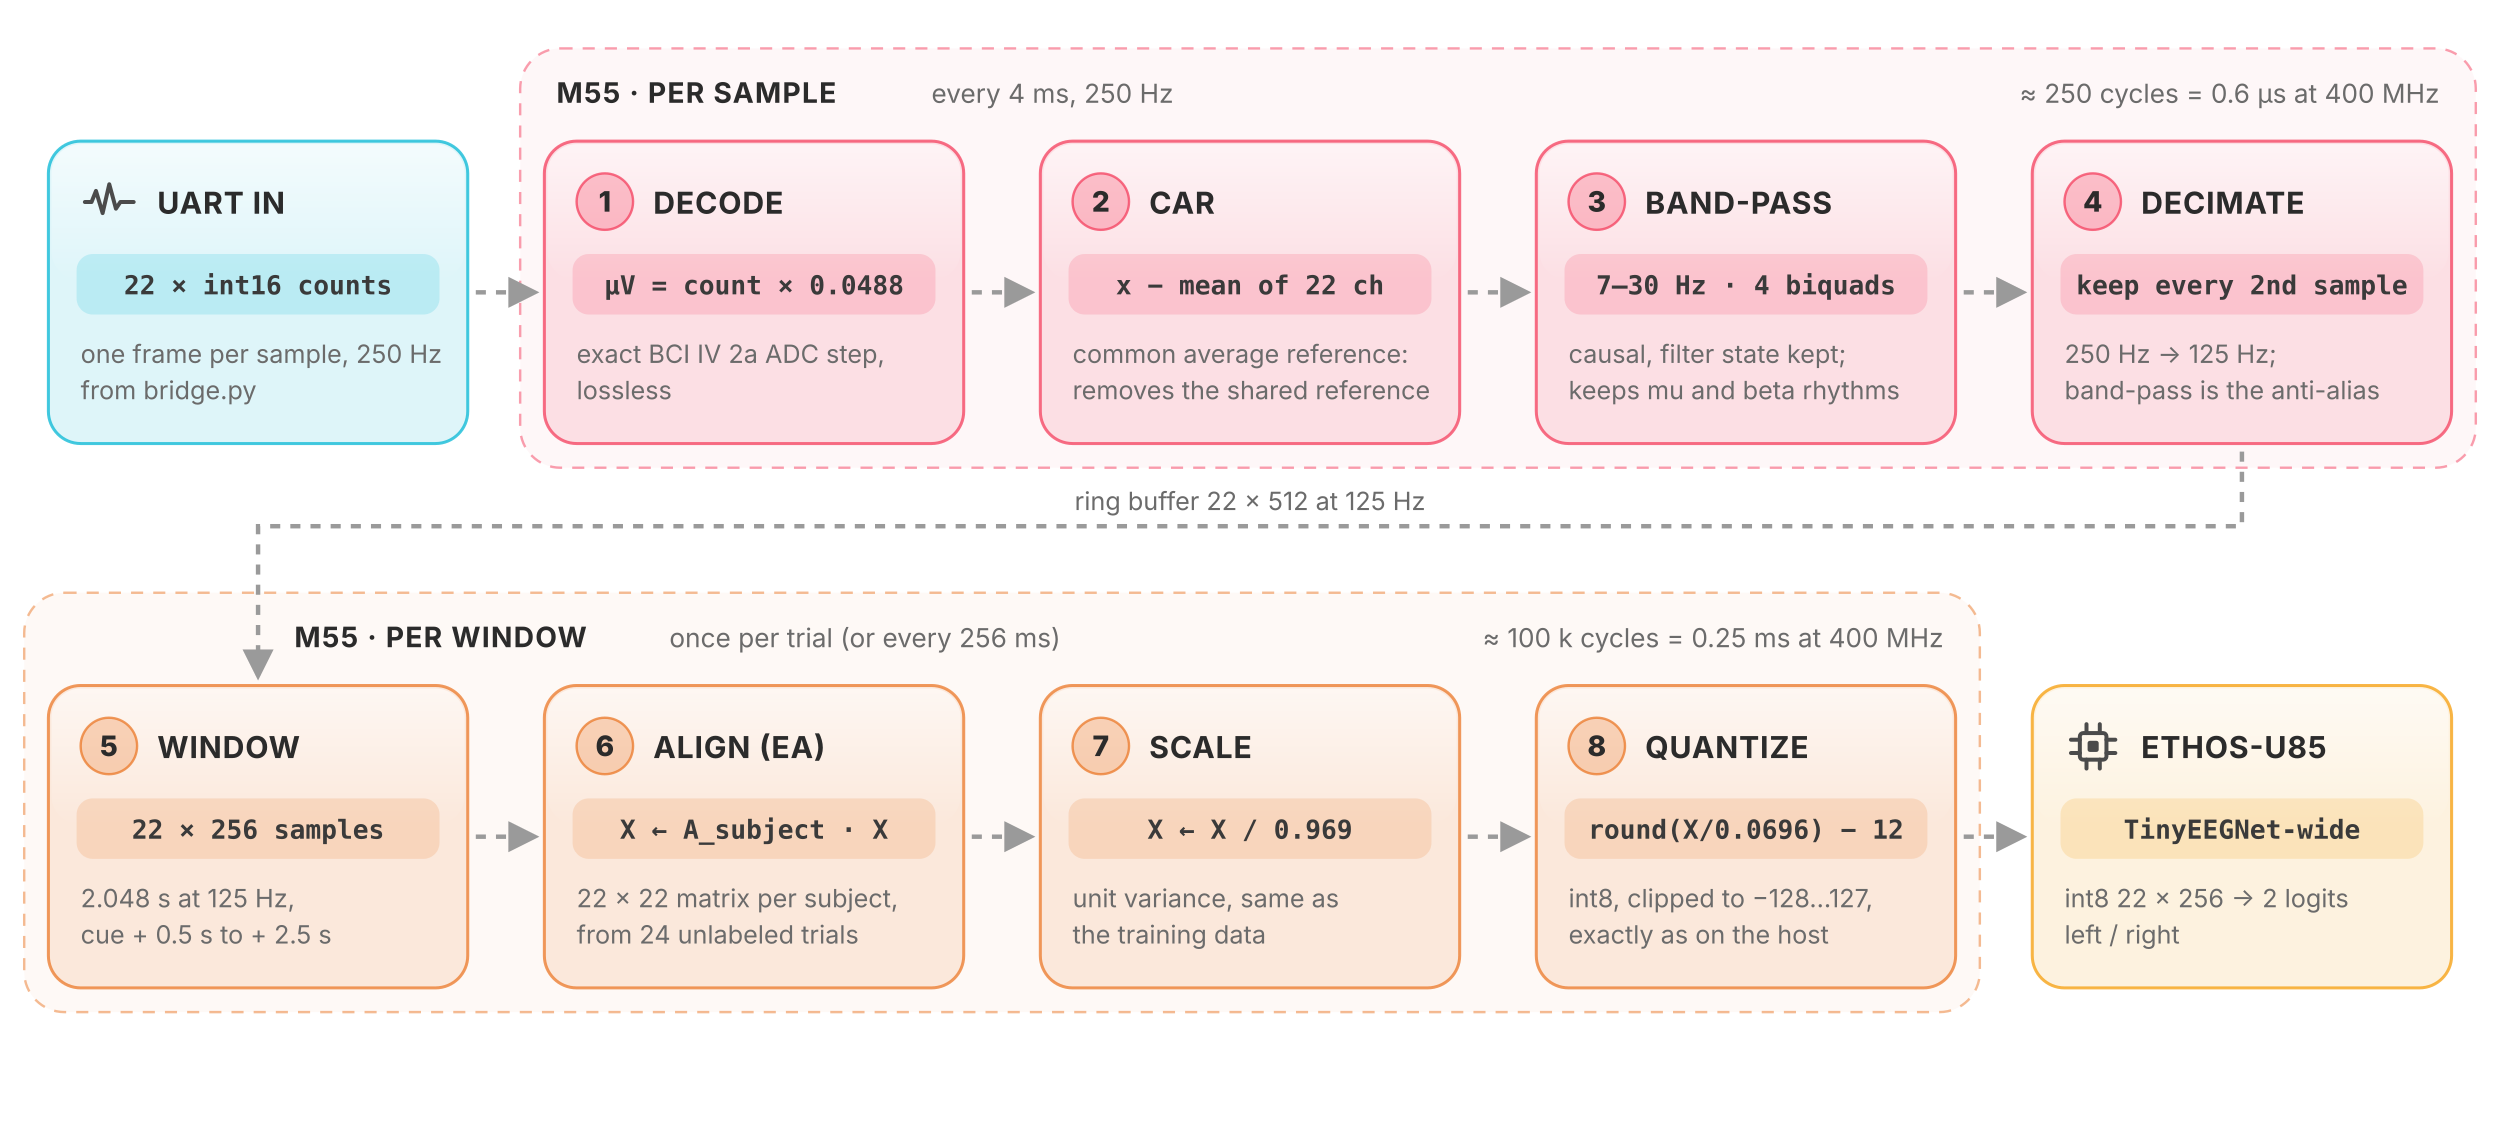
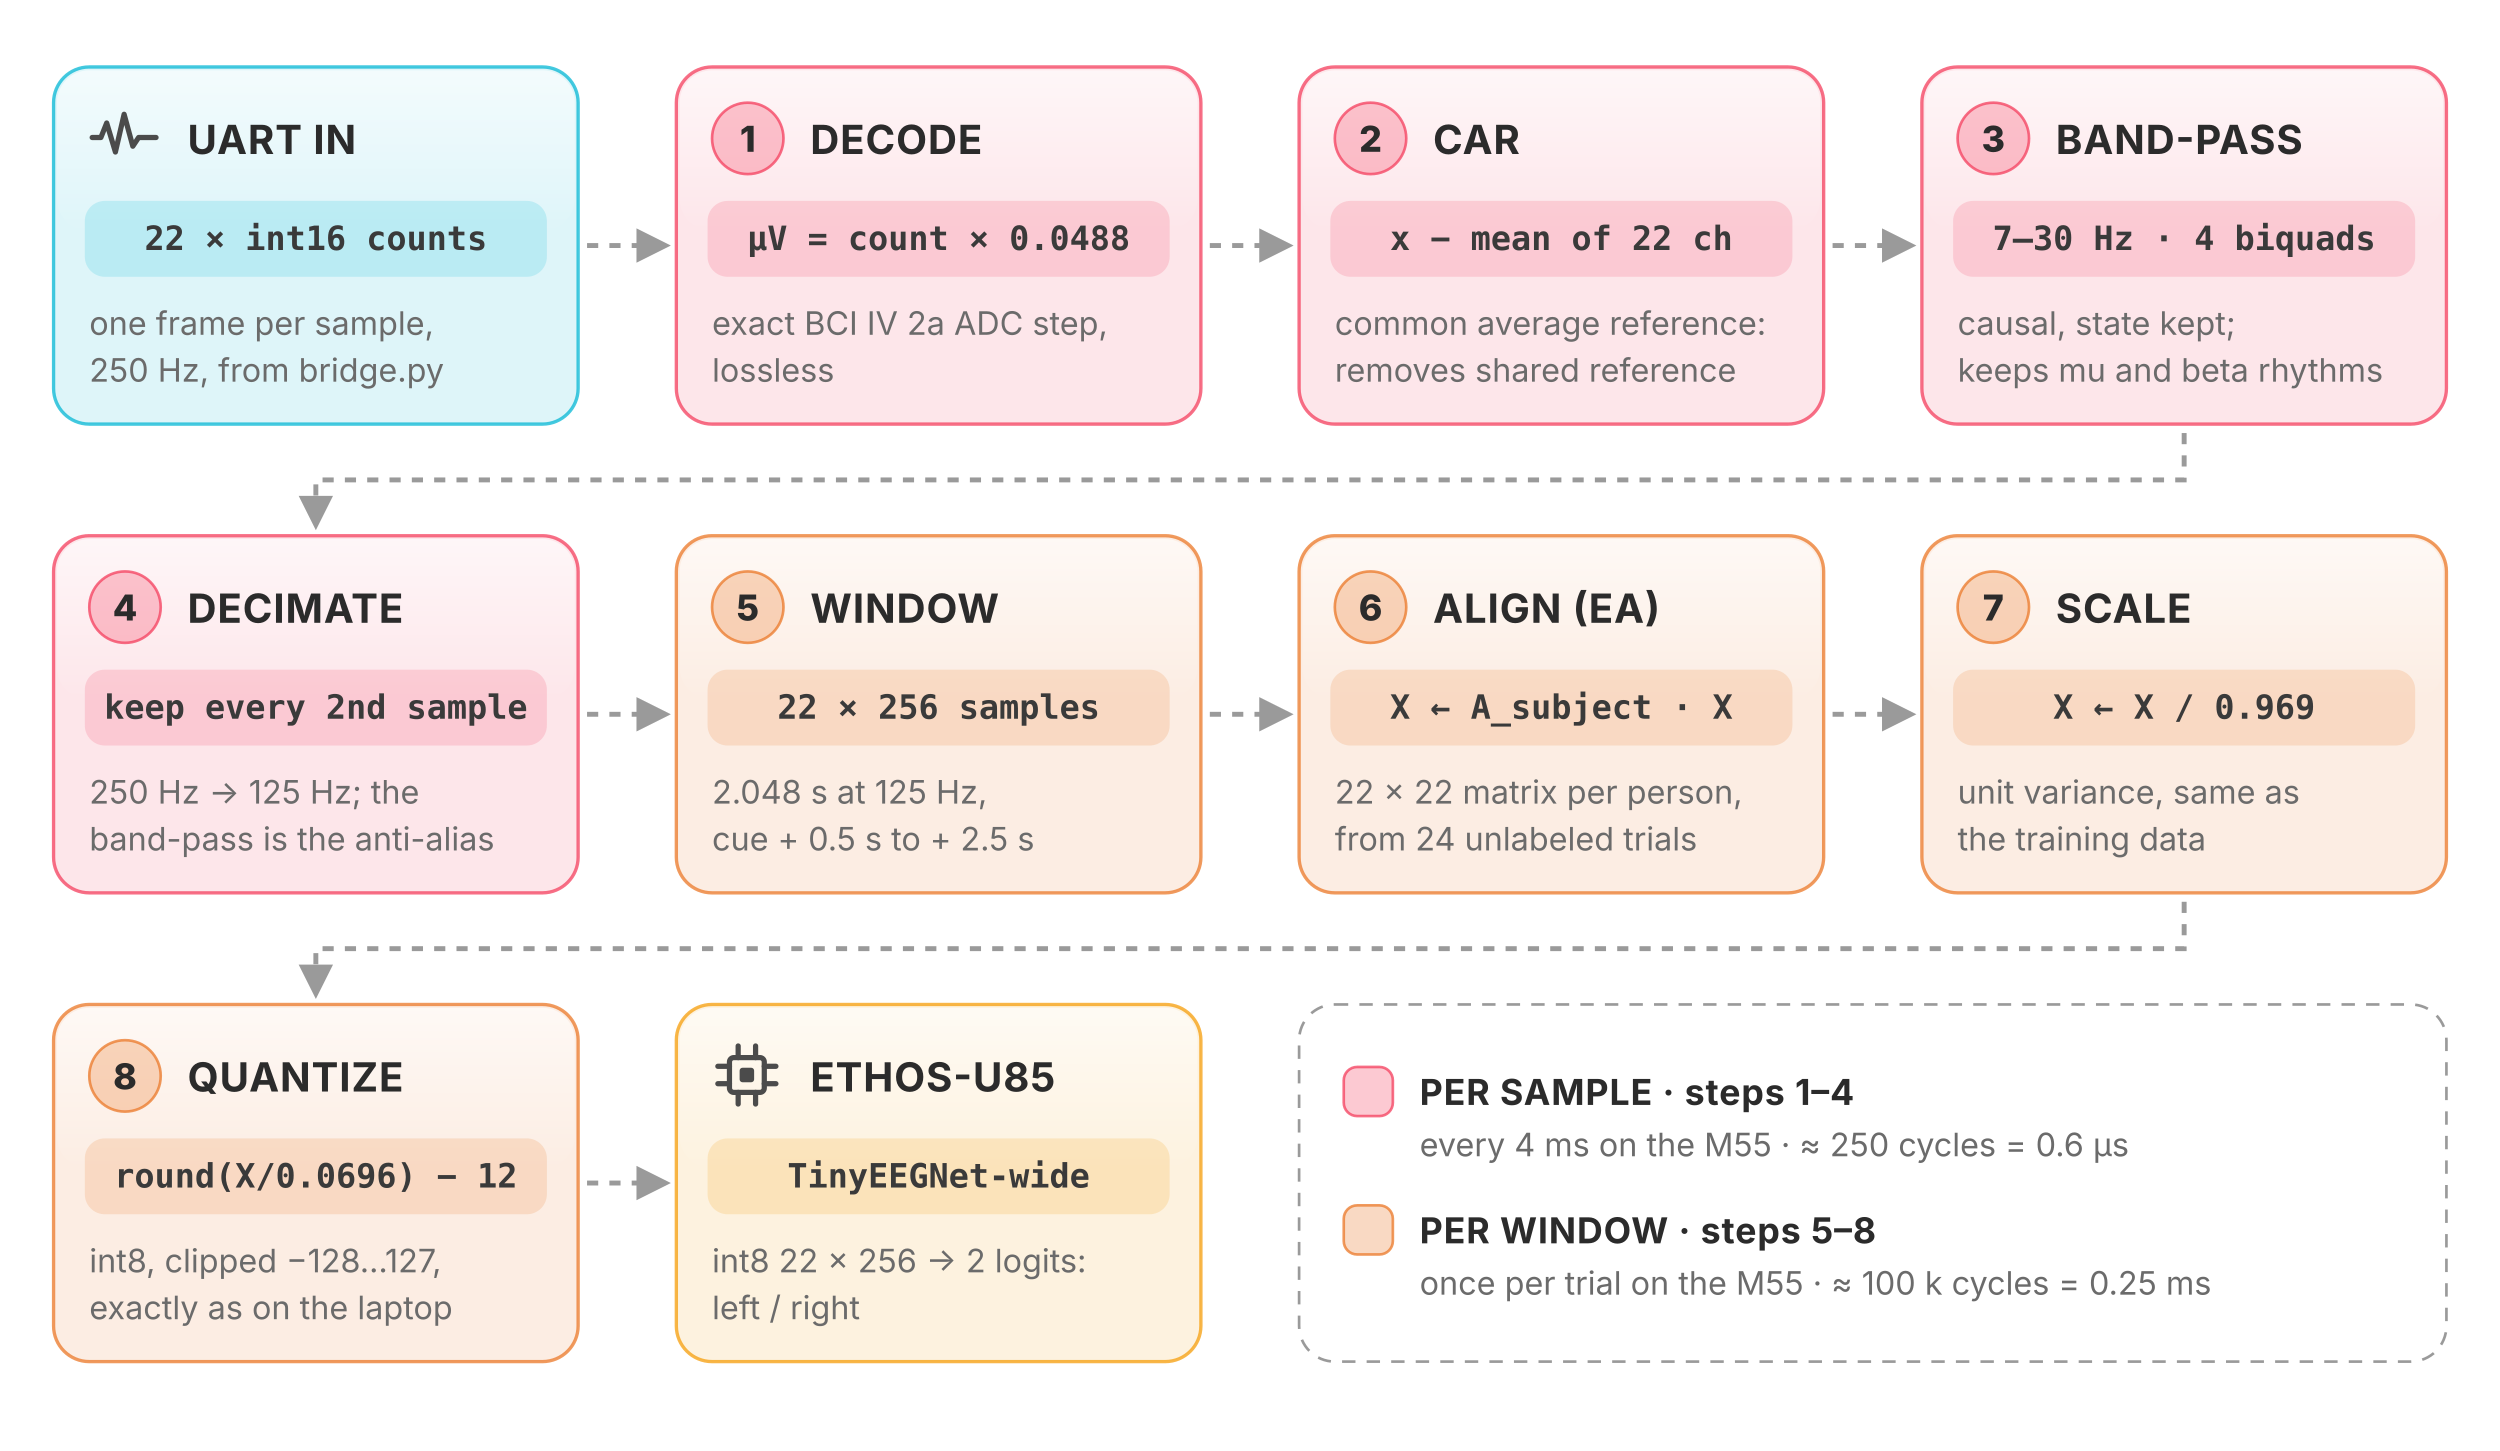
- <svg xmlns="http://www.w3.org/2000/svg" viewBox="0 0 1240 560" width="1240" height="560" font-family="Inter, -apple-system, 'Segoe UI', Helvetica, Arial, sans-serif">
+ <svg xmlns="http://www.w3.org/2000/svg" viewBox="0 0 1120 650" width="1120" height="650" font-family="Inter, -apple-system, 'Segoe UI', Helvetica, Arial, sans-serif">
  <defs>
    <marker id="ah" viewBox="0 0 10 10" refX="9" refY="5" markerWidth="7" markerHeight="7" orient="auto-start-reverse">
      <path d="M0,0 L10,5 L0,10 z" fill="#9a9a9a" />
    </marker>
    <linearGradient id="sheen" x1="0" y1="0" x2="0" y2="1">
      <stop offset="0" stop-color="#ffffff" stop-opacity="0.65" />
      <stop offset="1" stop-color="#ffffff" stop-opacity="0" />
    </linearGradient>
  </defs>
-   <rect x="258" y="24" width="970" height="208" rx="20" fill="rgba(244,63,94,0.04)" stroke="rgba(244,63,94,0.5)" stroke-width="1.2" stroke-dasharray="6 5" />
-   <text x="276" y="51" font-size="14" font-weight="700" letter-spacing="0.6" fill="#2b2b2b">M55 · PER SAMPLE</text>
-   <text x="462" y="51" font-size="13" fill="#6b6b6b">every 4 ms, 250 Hz</text>
-   <text x="1210" y="51" font-size="13" text-anchor="end" fill="#6b6b6b">≈ 250 cycles = 0.6 µs at 400 MHz</text>
-   <rect x="12" y="294" width="970" height="208" rx="20" fill="rgba(234,120,40,0.04)" stroke="rgba(234,120,40,0.5)" stroke-width="1.2" stroke-dasharray="6 5" />
-   <text x="146.0" y="321" font-size="14" font-weight="700" letter-spacing="0.6" fill="#2b2b2b">M55 · PER WINDOW</text>
-   <text x="332.0" y="321" font-size="13" fill="#6b6b6b">once per trial (or every 256 ms)</text>
-   <text x="964" y="321" font-size="13" text-anchor="end" fill="#6b6b6b">≈ 100 k cycles = 0.25 ms at 400 MHz</text>
-   <rect x="24" y="70" width="208" height="150" rx="16" fill="rgba(6,182,212,0.13)" stroke="rgba(6,182,212,0.75)" stroke-width="1.5" />
-   <rect x="25.5" y="71.5" width="205" height="67.5" rx="14.5" fill="url(#sheen)" />
-   <g transform="translate(41,87) scale(1.1)" fill="none" stroke="#4b4b4b" stroke-width="1.8" stroke-linecap="round" stroke-linejoin="round">
+   <rect x="24" y="30" width="235" height="160" rx="16" fill="rgba(6,182,212,0.13)" stroke="rgba(6,182,212,0.75)" stroke-width="1.5" />
+   <rect x="25.5" y="31.5" width="232" height="72.0" rx="14.5" fill="url(#sheen)" />
+   <g transform="translate(40,46) scale(1.3)" fill="none" stroke="#4b4b4b" stroke-width="1.8" stroke-linecap="round" stroke-linejoin="round">
    <path d="M1 12h3l2-5 3 10 3-13 3 11 2-3h6" stroke-dasharray="56 56">
      <animate attributeName="stroke-dashoffset" values="0;-112" dur="2.4s" repeatCount="indefinite" />
    </path>
  </g>
-   <text x="78" y="106" font-size="15" font-weight="700" letter-spacing="0.4" fill="#2b2b2b">UART IN</text>
-   <rect x="38" y="126" width="180" height="30" rx="8" fill="rgba(6,182,212,0.17)" />
-   <text x="128.0" y="146" font-size="13" font-weight="600" text-anchor="middle" font-family="ui-monospace, SFMono-Regular, Menlo, Consolas, monospace" fill="#3a3a3a">22 × int16 counts</text>
-   <text x="40" y="180" font-size="12.5" fill="#6b6b6b">one frame per sample, 250 Hz</text>
-   <text x="40" y="198" font-size="12.5" fill="#6b6b6b">from bridge.py</text>
-   <rect x="270" y="70" width="208" height="150" rx="16" fill="rgba(244,63,94,0.13)" stroke="rgba(244,63,94,0.75)" stroke-width="1.5" />
-   <rect x="271.5" y="71.5" width="205" height="67.5" rx="14.5" fill="url(#sheen)" />
-   <circle cx="300" cy="100" r="14" fill="rgba(244,63,94,0.28)" stroke="rgba(244,63,94,0.75)" stroke-width="1.2" />
-   <text x="300" y="105" font-size="14" font-weight="800" text-anchor="middle" fill="#2b2b2b">1</text>
-   <text x="324" y="106" font-size="15" font-weight="700" letter-spacing="0.4" fill="#2b2b2b">DECODE</text>
-   <rect x="284" y="126" width="180" height="30" rx="8" fill="rgba(244,63,94,0.17)" />
-   <text x="374.0" y="146" font-size="13" font-weight="600" text-anchor="middle" font-family="ui-monospace, SFMono-Regular, Menlo, Consolas, monospace" fill="#3a3a3a">µV = count × 0.0488</text>
-   <text x="286" y="180" font-size="12.5" fill="#6b6b6b">exact BCI IV 2a ADC step,</text>
-   <text x="286" y="198" font-size="12.5" fill="#6b6b6b">lossless</text>
-   <rect x="516" y="70" width="208" height="150" rx="16" fill="rgba(244,63,94,0.13)" stroke="rgba(244,63,94,0.75)" stroke-width="1.5" />
-   <rect x="517.5" y="71.5" width="205" height="67.5" rx="14.5" fill="url(#sheen)" />
-   <circle cx="546" cy="100" r="14" fill="rgba(244,63,94,0.28)" stroke="rgba(244,63,94,0.75)" stroke-width="1.2" />
-   <text x="546" y="105" font-size="14" font-weight="800" text-anchor="middle" fill="#2b2b2b">2</text>
-   <text x="570" y="106" font-size="15" font-weight="700" letter-spacing="0.4" fill="#2b2b2b">CAR</text>
-   <rect x="530" y="126" width="180" height="30" rx="8" fill="rgba(244,63,94,0.17)" />
-   <text x="620.0" y="146" font-size="13" font-weight="600" text-anchor="middle" font-family="ui-monospace, SFMono-Regular, Menlo, Consolas, monospace" fill="#3a3a3a">x − mean of 22 ch</text>
-   <text x="532" y="180" font-size="12.5" fill="#6b6b6b">common average reference:</text>
-   <text x="532" y="198" font-size="12.5" fill="#6b6b6b">removes the shared reference</text>
-   <rect x="762" y="70" width="208" height="150" rx="16" fill="rgba(244,63,94,0.13)" stroke="rgba(244,63,94,0.75)" stroke-width="1.5" />
-   <rect x="763.5" y="71.5" width="205" height="67.5" rx="14.5" fill="url(#sheen)" />
-   <circle cx="792" cy="100" r="14" fill="rgba(244,63,94,0.28)" stroke="rgba(244,63,94,0.75)" stroke-width="1.2" />
-   <text x="792" y="105" font-size="14" font-weight="800" text-anchor="middle" fill="#2b2b2b">3</text>
-   <text x="816" y="106" font-size="15" font-weight="700" letter-spacing="0.4" fill="#2b2b2b">BAND-PASS</text>
-   <rect x="776" y="126" width="180" height="30" rx="8" fill="rgba(244,63,94,0.17)" />
-   <text x="866.0" y="146" font-size="13" font-weight="600" text-anchor="middle" font-family="ui-monospace, SFMono-Regular, Menlo, Consolas, monospace" fill="#3a3a3a">7–30 Hz · 4 biquads</text>
-   <text x="778" y="180" font-size="12.5" fill="#6b6b6b">causal, filter state kept;</text>
-   <text x="778" y="198" font-size="12.5" fill="#6b6b6b">keeps mu and beta rhythms</text>
-   <rect x="1008" y="70" width="208" height="150" rx="16" fill="rgba(244,63,94,0.13)" stroke="rgba(244,63,94,0.75)" stroke-width="1.5" />
-   <rect x="1009.5" y="71.5" width="205" height="67.5" rx="14.5" fill="url(#sheen)" />
-   <circle cx="1038" cy="100" r="14" fill="rgba(244,63,94,0.28)" stroke="rgba(244,63,94,0.75)" stroke-width="1.2" />
-   <text x="1038" y="105" font-size="14" font-weight="800" text-anchor="middle" fill="#2b2b2b">4</text>
-   <text x="1062" y="106" font-size="15" font-weight="700" letter-spacing="0.4" fill="#2b2b2b">DECIMATE</text>
-   <rect x="1022" y="126" width="180" height="30" rx="8" fill="rgba(244,63,94,0.17)" />
-   <text x="1112.0" y="146" font-size="13" font-weight="600" text-anchor="middle" font-family="ui-monospace, SFMono-Regular, Menlo, Consolas, monospace" fill="#3a3a3a">keep every 2nd sample</text>
-   <text x="1024" y="180" font-size="12.5" fill="#6b6b6b">250 Hz → 125 Hz;</text>
-   <text x="1024" y="198" font-size="12.5" fill="#6b6b6b">band-pass is the anti-alias</text>
-   <rect x="24" y="340" width="208" height="150" rx="16" fill="rgba(234,120,40,0.13)" stroke="rgba(234,120,40,0.75)" stroke-width="1.5" />
-   <rect x="25.5" y="341.5" width="205" height="67.5" rx="14.5" fill="url(#sheen)" />
-   <circle cx="54" cy="370" r="14" fill="rgba(234,120,40,0.28)" stroke="rgba(234,120,40,0.75)" stroke-width="1.2" />
-   <text x="54" y="375" font-size="14" font-weight="800" text-anchor="middle" fill="#2b2b2b">5</text>
-   <text x="78" y="376" font-size="15" font-weight="700" letter-spacing="0.4" fill="#2b2b2b">WINDOW</text>
-   <rect x="38" y="396" width="180" height="30" rx="8" fill="rgba(234,120,40,0.17)" />
-   <text x="128.0" y="416" font-size="13" font-weight="600" text-anchor="middle" font-family="ui-monospace, SFMono-Regular, Menlo, Consolas, monospace" fill="#3a3a3a">22 × 256 samples</text>
-   <text x="40" y="450" font-size="12.5" fill="#6b6b6b">2.048 s at 125 Hz,</text>
-   <text x="40" y="468" font-size="12.5" fill="#6b6b6b">cue + 0.5 s to + 2.5 s</text>
-   <rect x="270" y="340" width="208" height="150" rx="16" fill="rgba(234,120,40,0.13)" stroke="rgba(234,120,40,0.75)" stroke-width="1.5" />
-   <rect x="271.5" y="341.5" width="205" height="67.5" rx="14.5" fill="url(#sheen)" />
-   <circle cx="300" cy="370" r="14" fill="rgba(234,120,40,0.28)" stroke="rgba(234,120,40,0.75)" stroke-width="1.2" />
-   <text x="300" y="375" font-size="14" font-weight="800" text-anchor="middle" fill="#2b2b2b">6</text>
-   <text x="324" y="376" font-size="15" font-weight="700" letter-spacing="0.4" fill="#2b2b2b">ALIGN (EA)</text>
-   <rect x="284" y="396" width="180" height="30" rx="8" fill="rgba(234,120,40,0.17)" />
-   <text x="374.0" y="416" font-size="13" font-weight="600" text-anchor="middle" font-family="ui-monospace, SFMono-Regular, Menlo, Consolas, monospace" fill="#3a3a3a">X ← A_subject · X</text>
-   <text x="286" y="450" font-size="12.5" fill="#6b6b6b">22 × 22 matrix per subject,</text>
-   <text x="286" y="468" font-size="12.5" fill="#6b6b6b">from 24 unlabeled trials</text>
-   <rect x="516" y="340" width="208" height="150" rx="16" fill="rgba(234,120,40,0.13)" stroke="rgba(234,120,40,0.75)" stroke-width="1.5" />
-   <rect x="517.5" y="341.5" width="205" height="67.5" rx="14.5" fill="url(#sheen)" />
-   <circle cx="546" cy="370" r="14" fill="rgba(234,120,40,0.28)" stroke="rgba(234,120,40,0.75)" stroke-width="1.2" />
-   <text x="546" y="375" font-size="14" font-weight="800" text-anchor="middle" fill="#2b2b2b">7</text>
-   <text x="570" y="376" font-size="15" font-weight="700" letter-spacing="0.4" fill="#2b2b2b">SCALE</text>
-   <rect x="530" y="396" width="180" height="30" rx="8" fill="rgba(234,120,40,0.17)" />
-   <text x="620.0" y="416" font-size="13" font-weight="600" text-anchor="middle" font-family="ui-monospace, SFMono-Regular, Menlo, Consolas, monospace" fill="#3a3a3a">X ← X / 0.969</text>
-   <text x="532" y="450" font-size="12.5" fill="#6b6b6b">unit variance, same as</text>
-   <text x="532" y="468" font-size="12.5" fill="#6b6b6b">the training data</text>
-   <rect x="762" y="340" width="208" height="150" rx="16" fill="rgba(234,120,40,0.13)" stroke="rgba(234,120,40,0.75)" stroke-width="1.5" />
-   <rect x="763.5" y="341.5" width="205" height="67.5" rx="14.5" fill="url(#sheen)" />
-   <circle cx="792" cy="370" r="14" fill="rgba(234,120,40,0.28)" stroke="rgba(234,120,40,0.75)" stroke-width="1.2" />
-   <text x="792" y="375" font-size="14" font-weight="800" text-anchor="middle" fill="#2b2b2b">8</text>
-   <text x="816" y="376" font-size="15" font-weight="700" letter-spacing="0.4" fill="#2b2b2b">QUANTIZE</text>
-   <rect x="776" y="396" width="180" height="30" rx="8" fill="rgba(234,120,40,0.17)" />
-   <text x="866.0" y="416" font-size="13" font-weight="600" text-anchor="middle" font-family="ui-monospace, SFMono-Regular, Menlo, Consolas, monospace" fill="#3a3a3a">round(X/0.0696) − 12</text>
-   <text x="778" y="450" font-size="12.5" fill="#6b6b6b">int8, clipped to −128…127,</text>
-   <text x="778" y="468" font-size="12.5" fill="#6b6b6b">exactly as on the host</text>
-   <rect x="1008" y="340" width="208" height="150" rx="16" fill="rgba(245,158,11,0.13)" stroke="rgba(245,158,11,0.75)" stroke-width="1.5" />
-   <rect x="1009.5" y="341.5" width="205" height="67.5" rx="14.5" fill="url(#sheen)" />
-   <g transform="translate(1025,357) scale(1.1)" fill="none" stroke="#4b4b4b" stroke-width="1.8" stroke-linecap="round" stroke-linejoin="round">
+   <text x="84" y="69" font-size="18" font-weight="700" letter-spacing="0.4" fill="#2b2b2b">UART IN</text>
+   <rect x="38" y="90" width="207" height="34" rx="9" fill="rgba(6,182,212,0.17)" />
+   <text x="141.5" y="112" font-size="15" font-weight="600" text-anchor="middle" font-family="ui-monospace, SFMono-Regular, Menlo, Consolas, monospace" fill="#3a3a3a">22 × int16 counts</text>
+   <text x="40" y="150" font-size="14.5" fill="#6b6b6b">one frame per sample,</text>
+   <text x="40" y="171" font-size="14.5" fill="#6b6b6b">250 Hz, from bridge.py</text>
+   <rect x="303" y="30" width="235" height="160" rx="16" fill="rgba(244,63,94,0.13)" stroke="rgba(244,63,94,0.75)" stroke-width="1.5" />
+   <rect x="304.5" y="31.5" width="232" height="72.0" rx="14.5" fill="url(#sheen)" />
+   <circle cx="335" cy="62" r="16" fill="rgba(244,63,94,0.28)" stroke="rgba(244,63,94,0.75)" stroke-width="1.2" />
+   <text x="335" y="68" font-size="16" font-weight="800" text-anchor="middle" fill="#2b2b2b">1</text>
+   <text x="363" y="69" font-size="18" font-weight="700" letter-spacing="0.4" fill="#2b2b2b">DECODE</text>
+   <rect x="317" y="90" width="207" height="34" rx="9" fill="rgba(244,63,94,0.17)" />
+   <text x="420.5" y="112" font-size="15" font-weight="600" text-anchor="middle" font-family="ui-monospace, SFMono-Regular, Menlo, Consolas, monospace" fill="#3a3a3a">µV = count × 0.0488</text>
+   <text x="319" y="150" font-size="14.5" fill="#6b6b6b">exact BCI IV 2a ADC step,</text>
+   <text x="319" y="171" font-size="14.5" fill="#6b6b6b">lossless</text>
+   <rect x="582" y="30" width="235" height="160" rx="16" fill="rgba(244,63,94,0.13)" stroke="rgba(244,63,94,0.75)" stroke-width="1.5" />
+   <rect x="583.5" y="31.5" width="232" height="72.0" rx="14.5" fill="url(#sheen)" />
+   <circle cx="614" cy="62" r="16" fill="rgba(244,63,94,0.28)" stroke="rgba(244,63,94,0.75)" stroke-width="1.2" />
+   <text x="614" y="68" font-size="16" font-weight="800" text-anchor="middle" fill="#2b2b2b">2</text>
+   <text x="642" y="69" font-size="18" font-weight="700" letter-spacing="0.4" fill="#2b2b2b">CAR</text>
+   <rect x="596" y="90" width="207" height="34" rx="9" fill="rgba(244,63,94,0.17)" />
+   <text x="699.5" y="112" font-size="15" font-weight="600" text-anchor="middle" font-family="ui-monospace, SFMono-Regular, Menlo, Consolas, monospace" fill="#3a3a3a">x − mean of 22 ch</text>
+   <text x="598" y="150" font-size="14.5" fill="#6b6b6b">common average reference:</text>
+   <text x="598" y="171" font-size="14.5" fill="#6b6b6b">removes shared reference</text>
+   <rect x="861" y="30" width="235" height="160" rx="16" fill="rgba(244,63,94,0.13)" stroke="rgba(244,63,94,0.75)" stroke-width="1.5" />
+   <rect x="862.5" y="31.5" width="232" height="72.0" rx="14.5" fill="url(#sheen)" />
+   <circle cx="893" cy="62" r="16" fill="rgba(244,63,94,0.28)" stroke="rgba(244,63,94,0.75)" stroke-width="1.2" />
+   <text x="893" y="68" font-size="16" font-weight="800" text-anchor="middle" fill="#2b2b2b">3</text>
+   <text x="921" y="69" font-size="18" font-weight="700" letter-spacing="0.4" fill="#2b2b2b">BAND-PASS</text>
+   <rect x="875" y="90" width="207" height="34" rx="9" fill="rgba(244,63,94,0.17)" />
+   <text x="978.5" y="112" font-size="15" font-weight="600" text-anchor="middle" font-family="ui-monospace, SFMono-Regular, Menlo, Consolas, monospace" fill="#3a3a3a">7–30 Hz · 4 biquads</text>
+   <text x="877" y="150" font-size="14.5" fill="#6b6b6b">causal, state kept;</text>
+   <text x="877" y="171" font-size="14.5" fill="#6b6b6b">keeps mu and beta rhythms</text>
+   <rect x="24" y="240" width="235" height="160" rx="16" fill="rgba(244,63,94,0.13)" stroke="rgba(244,63,94,0.75)" stroke-width="1.5" />
+   <rect x="25.5" y="241.5" width="232" height="72.0" rx="14.5" fill="url(#sheen)" />
+   <circle cx="56" cy="272" r="16" fill="rgba(244,63,94,0.28)" stroke="rgba(244,63,94,0.75)" stroke-width="1.2" />
+   <text x="56" y="278" font-size="16" font-weight="800" text-anchor="middle" fill="#2b2b2b">4</text>
+   <text x="84" y="279" font-size="18" font-weight="700" letter-spacing="0.4" fill="#2b2b2b">DECIMATE</text>
+   <rect x="38" y="300" width="207" height="34" rx="9" fill="rgba(244,63,94,0.17)" />
+   <text x="141.5" y="322" font-size="15" font-weight="600" text-anchor="middle" font-family="ui-monospace, SFMono-Regular, Menlo, Consolas, monospace" fill="#3a3a3a">keep every 2nd sample</text>
+   <text x="40" y="360" font-size="14.5" fill="#6b6b6b">250 Hz → 125 Hz; the</text>
+   <text x="40" y="381" font-size="14.5" fill="#6b6b6b">band-pass is the anti-alias</text>
+   <rect x="303" y="240" width="235" height="160" rx="16" fill="rgba(234,120,40,0.13)" stroke="rgba(234,120,40,0.75)" stroke-width="1.5" />
+   <rect x="304.5" y="241.5" width="232" height="72.0" rx="14.5" fill="url(#sheen)" />
+   <circle cx="335" cy="272" r="16" fill="rgba(234,120,40,0.28)" stroke="rgba(234,120,40,0.75)" stroke-width="1.2" />
+   <text x="335" y="278" font-size="16" font-weight="800" text-anchor="middle" fill="#2b2b2b">5</text>
+   <text x="363" y="279" font-size="18" font-weight="700" letter-spacing="0.4" fill="#2b2b2b">WINDOW</text>
+   <rect x="317" y="300" width="207" height="34" rx="9" fill="rgba(234,120,40,0.17)" />
+   <text x="420.5" y="322" font-size="15" font-weight="600" text-anchor="middle" font-family="ui-monospace, SFMono-Regular, Menlo, Consolas, monospace" fill="#3a3a3a">22 × 256 samples</text>
+   <text x="319" y="360" font-size="14.5" fill="#6b6b6b">2.048 s at 125 Hz,</text>
+   <text x="319" y="381" font-size="14.5" fill="#6b6b6b">cue + 0.5 s to + 2.5 s</text>
+   <rect x="582" y="240" width="235" height="160" rx="16" fill="rgba(234,120,40,0.13)" stroke="rgba(234,120,40,0.75)" stroke-width="1.5" />
+   <rect x="583.5" y="241.5" width="232" height="72.0" rx="14.5" fill="url(#sheen)" />
+   <circle cx="614" cy="272" r="16" fill="rgba(234,120,40,0.28)" stroke="rgba(234,120,40,0.75)" stroke-width="1.2" />
+   <text x="614" y="278" font-size="16" font-weight="800" text-anchor="middle" fill="#2b2b2b">6</text>
+   <text x="642" y="279" font-size="18" font-weight="700" letter-spacing="0.4" fill="#2b2b2b">ALIGN (EA)</text>
+   <rect x="596" y="300" width="207" height="34" rx="9" fill="rgba(234,120,40,0.17)" />
+   <text x="699.5" y="322" font-size="15" font-weight="600" text-anchor="middle" font-family="ui-monospace, SFMono-Regular, Menlo, Consolas, monospace" fill="#3a3a3a">X ← A_subject · X</text>
+   <text x="598" y="360" font-size="14.5" fill="#6b6b6b">22 × 22 matrix per person,</text>
+   <text x="598" y="381" font-size="14.5" fill="#6b6b6b">from 24 unlabeled trials</text>
+   <rect x="861" y="240" width="235" height="160" rx="16" fill="rgba(234,120,40,0.13)" stroke="rgba(234,120,40,0.75)" stroke-width="1.5" />
+   <rect x="862.5" y="241.5" width="232" height="72.0" rx="14.5" fill="url(#sheen)" />
+   <circle cx="893" cy="272" r="16" fill="rgba(234,120,40,0.28)" stroke="rgba(234,120,40,0.75)" stroke-width="1.2" />
+   <text x="893" y="278" font-size="16" font-weight="800" text-anchor="middle" fill="#2b2b2b">7</text>
+   <text x="921" y="279" font-size="18" font-weight="700" letter-spacing="0.4" fill="#2b2b2b">SCALE</text>
+   <rect x="875" y="300" width="207" height="34" rx="9" fill="rgba(234,120,40,0.17)" />
+   <text x="978.5" y="322" font-size="15" font-weight="600" text-anchor="middle" font-family="ui-monospace, SFMono-Regular, Menlo, Consolas, monospace" fill="#3a3a3a">X ← X / 0.969</text>
+   <text x="877" y="360" font-size="14.5" fill="#6b6b6b">unit variance, same as</text>
+   <text x="877" y="381" font-size="14.5" fill="#6b6b6b">the training data</text>
+   <rect x="24" y="450" width="235" height="160" rx="16" fill="rgba(234,120,40,0.13)" stroke="rgba(234,120,40,0.75)" stroke-width="1.5" />
+   <rect x="25.5" y="451.5" width="232" height="72.0" rx="14.5" fill="url(#sheen)" />
+   <circle cx="56" cy="482" r="16" fill="rgba(234,120,40,0.28)" stroke="rgba(234,120,40,0.75)" stroke-width="1.2" />
+   <text x="56" y="488" font-size="16" font-weight="800" text-anchor="middle" fill="#2b2b2b">8</text>
+   <text x="84" y="489" font-size="18" font-weight="700" letter-spacing="0.4" fill="#2b2b2b">QUANTIZE</text>
+   <rect x="38" y="510" width="207" height="34" rx="9" fill="rgba(234,120,40,0.17)" />
+   <text x="141.5" y="532" font-size="15" font-weight="600" text-anchor="middle" font-family="ui-monospace, SFMono-Regular, Menlo, Consolas, monospace" fill="#3a3a3a">round(X/0.0696) − 12</text>
+   <text x="40" y="570" font-size="14.5" fill="#6b6b6b">int8, clipped −128…127,</text>
+   <text x="40" y="591" font-size="14.5" fill="#6b6b6b">exactly as on the laptop</text>
+   <rect x="303" y="450" width="235" height="160" rx="16" fill="rgba(245,158,11,0.13)" stroke="rgba(245,158,11,0.75)" stroke-width="1.5" />
+   <rect x="304.5" y="451.5" width="232" height="72.0" rx="14.5" fill="url(#sheen)" />
+   <g transform="translate(319,466) scale(1.3)" fill="none" stroke="#4b4b4b" stroke-width="1.8" stroke-linecap="round" stroke-linejoin="round">
    <rect x="6" y="6" width="12" height="12" rx="1.5" />
    <path d="M9 2v4M15 2v4M9 18v4M15 18v4M2 9h4M2 15h4M18 9h4M18 15h4" />
    <rect x="9.5" y="9.5" width="5" height="5" rx="1" fill="#4b4b4b" stroke="none">
      <animate attributeName="opacity" values="1;0.25;1" dur="0.8s" repeatCount="indefinite" />
    </rect>
  </g>
-   <text x="1062" y="376" font-size="15" font-weight="700" letter-spacing="0.4" fill="#2b2b2b">ETHOS-U85</text>
-   <rect x="1022" y="396" width="180" height="30" rx="8" fill="rgba(245,158,11,0.17)" />
-   <text x="1112.0" y="416" font-size="13" font-weight="600" text-anchor="middle" font-family="ui-monospace, SFMono-Regular, Menlo, Consolas, monospace" fill="#3a3a3a">TinyEEGNet-wide</text>
-   <text x="1024" y="450" font-size="12.5" fill="#6b6b6b">int8 22 × 256 → 2 logits</text>
-   <text x="1024" y="468" font-size="12.5" fill="#6b6b6b">left / right</text>
-   <path d="M236,145.0 H266" fill="none" stroke="#9a9a9a" stroke-width="2.2" stroke-dasharray="5 5" marker-end="url(#ah)">
+   <text x="363" y="489" font-size="18" font-weight="700" letter-spacing="0.4" fill="#2b2b2b">ETHOS-U85</text>
+   <rect x="317" y="510" width="207" height="34" rx="9" fill="rgba(245,158,11,0.17)" />
+   <text x="420.5" y="532" font-size="15" font-weight="600" text-anchor="middle" font-family="ui-monospace, SFMono-Regular, Menlo, Consolas, monospace" fill="#3a3a3a">TinyEEGNet-wide</text>
+   <text x="319" y="570" font-size="14.5" fill="#6b6b6b">int8 22 × 256 → 2 logits:</text>
+   <text x="319" y="591" font-size="14.5" fill="#6b6b6b">left / right</text>
+   <rect x="582" y="450" width="514" height="160" rx="16" fill="none" stroke="#9a9a9a" stroke-width="1.2" stroke-dasharray="6 5" />
+   <rect x="602" y="478" width="22" height="22" rx="6" fill="rgba(244,63,94,0.28)" stroke="rgba(244,63,94,0.75)" stroke-width="1.2" />
+   <text x="636" y="495" font-size="16" font-weight="700" letter-spacing="0.4" fill="#2b2b2b">PER SAMPLE · steps 1–4</text>
+   <text x="636" y="518" font-size="14.5" fill="#6b6b6b">every 4 ms on the M55 · ≈ 250 cycles = 0.6 µs</text>
+   <rect x="602" y="540" width="22" height="22" rx="6" fill="rgba(234,120,40,0.28)" stroke="rgba(234,120,40,0.75)" stroke-width="1.2" />
+   <text x="636" y="557" font-size="16" font-weight="700" letter-spacing="0.4" fill="#2b2b2b">PER WINDOW · steps 5–8</text>
+   <text x="636" y="580" font-size="14.5" fill="#6b6b6b">once per trial on the M55 · ≈ 100 k cycles = 0.25 ms</text>
+   <path d="M263,110.0 H299" fill="none" stroke="#9a9a9a" stroke-width="2.2" stroke-dasharray="5 5" marker-end="url(#ah)">
    <animate attributeName="stroke-dashoffset" from="10" to="0" dur="0.6s" repeatCount="indefinite" />
  </path>
-   <path d="M236,415.0 H266" fill="none" stroke="#9a9a9a" stroke-width="2.2" stroke-dasharray="5 5" marker-end="url(#ah)">
+   <path d="M542,110.0 H578" fill="none" stroke="#9a9a9a" stroke-width="2.2" stroke-dasharray="5 5" marker-end="url(#ah)">
    <animate attributeName="stroke-dashoffset" from="10" to="0" dur="0.6s" repeatCount="indefinite" />
  </path>
-   <path d="M482,145.0 H512" fill="none" stroke="#9a9a9a" stroke-width="2.2" stroke-dasharray="5 5" marker-end="url(#ah)">
+   <path d="M821,110.0 H857" fill="none" stroke="#9a9a9a" stroke-width="2.2" stroke-dasharray="5 5" marker-end="url(#ah)">
    <animate attributeName="stroke-dashoffset" from="10" to="0" dur="0.6s" repeatCount="indefinite" />
  </path>
-   <path d="M482,415.0 H512" fill="none" stroke="#9a9a9a" stroke-width="2.2" stroke-dasharray="5 5" marker-end="url(#ah)">
+   <path d="M263,320.0 H299" fill="none" stroke="#9a9a9a" stroke-width="2.2" stroke-dasharray="5 5" marker-end="url(#ah)">
    <animate attributeName="stroke-dashoffset" from="10" to="0" dur="0.6s" repeatCount="indefinite" />
  </path>
-   <path d="M728,145.0 H758" fill="none" stroke="#9a9a9a" stroke-width="2.2" stroke-dasharray="5 5" marker-end="url(#ah)">
+   <path d="M542,320.0 H578" fill="none" stroke="#9a9a9a" stroke-width="2.2" stroke-dasharray="5 5" marker-end="url(#ah)">
    <animate attributeName="stroke-dashoffset" from="10" to="0" dur="0.6s" repeatCount="indefinite" />
  </path>
-   <path d="M728,415.0 H758" fill="none" stroke="#9a9a9a" stroke-width="2.2" stroke-dasharray="5 5" marker-end="url(#ah)">
+   <path d="M821,320.0 H857" fill="none" stroke="#9a9a9a" stroke-width="2.2" stroke-dasharray="5 5" marker-end="url(#ah)">
    <animate attributeName="stroke-dashoffset" from="10" to="0" dur="0.6s" repeatCount="indefinite" />
  </path>
-   <path d="M974,145.0 H1004" fill="none" stroke="#9a9a9a" stroke-width="2.2" stroke-dasharray="5 5" marker-end="url(#ah)">
+   <path d="M263,530.0 H299" fill="none" stroke="#9a9a9a" stroke-width="2.2" stroke-dasharray="5 5" marker-end="url(#ah)">
    <animate attributeName="stroke-dashoffset" from="10" to="0" dur="0.6s" repeatCount="indefinite" />
  </path>
-   <path d="M974,415.0 H1004" fill="none" stroke="#9a9a9a" stroke-width="2.2" stroke-dasharray="5 5" marker-end="url(#ah)">
+   <path d="M978.5,194 V215.0 H141.5 V236" fill="none" stroke="#9a9a9a" stroke-width="2.2" stroke-dasharray="5 5" marker-end="url(#ah)">
    <animate attributeName="stroke-dashoffset" from="10" to="0" dur="0.6s" repeatCount="indefinite" />
  </path>
-   <path d="M1112.0,224 V261.0 H128.0 V336" fill="none" stroke="#9a9a9a" stroke-width="2.2" stroke-dasharray="5 5" marker-end="url(#ah)">
+   <path d="M978.5,404 V425.0 H141.5 V446" fill="none" stroke="#9a9a9a" stroke-width="2.2" stroke-dasharray="5 5" marker-end="url(#ah)">
    <animate attributeName="stroke-dashoffset" from="10" to="0" dur="0.6s" repeatCount="indefinite" />
  </path>
-   <text x="620.0" y="253.0" font-size="12.5" text-anchor="middle" fill="#6b6b6b">ring buffer 22 × 512 at 125 Hz</text>
</svg>
